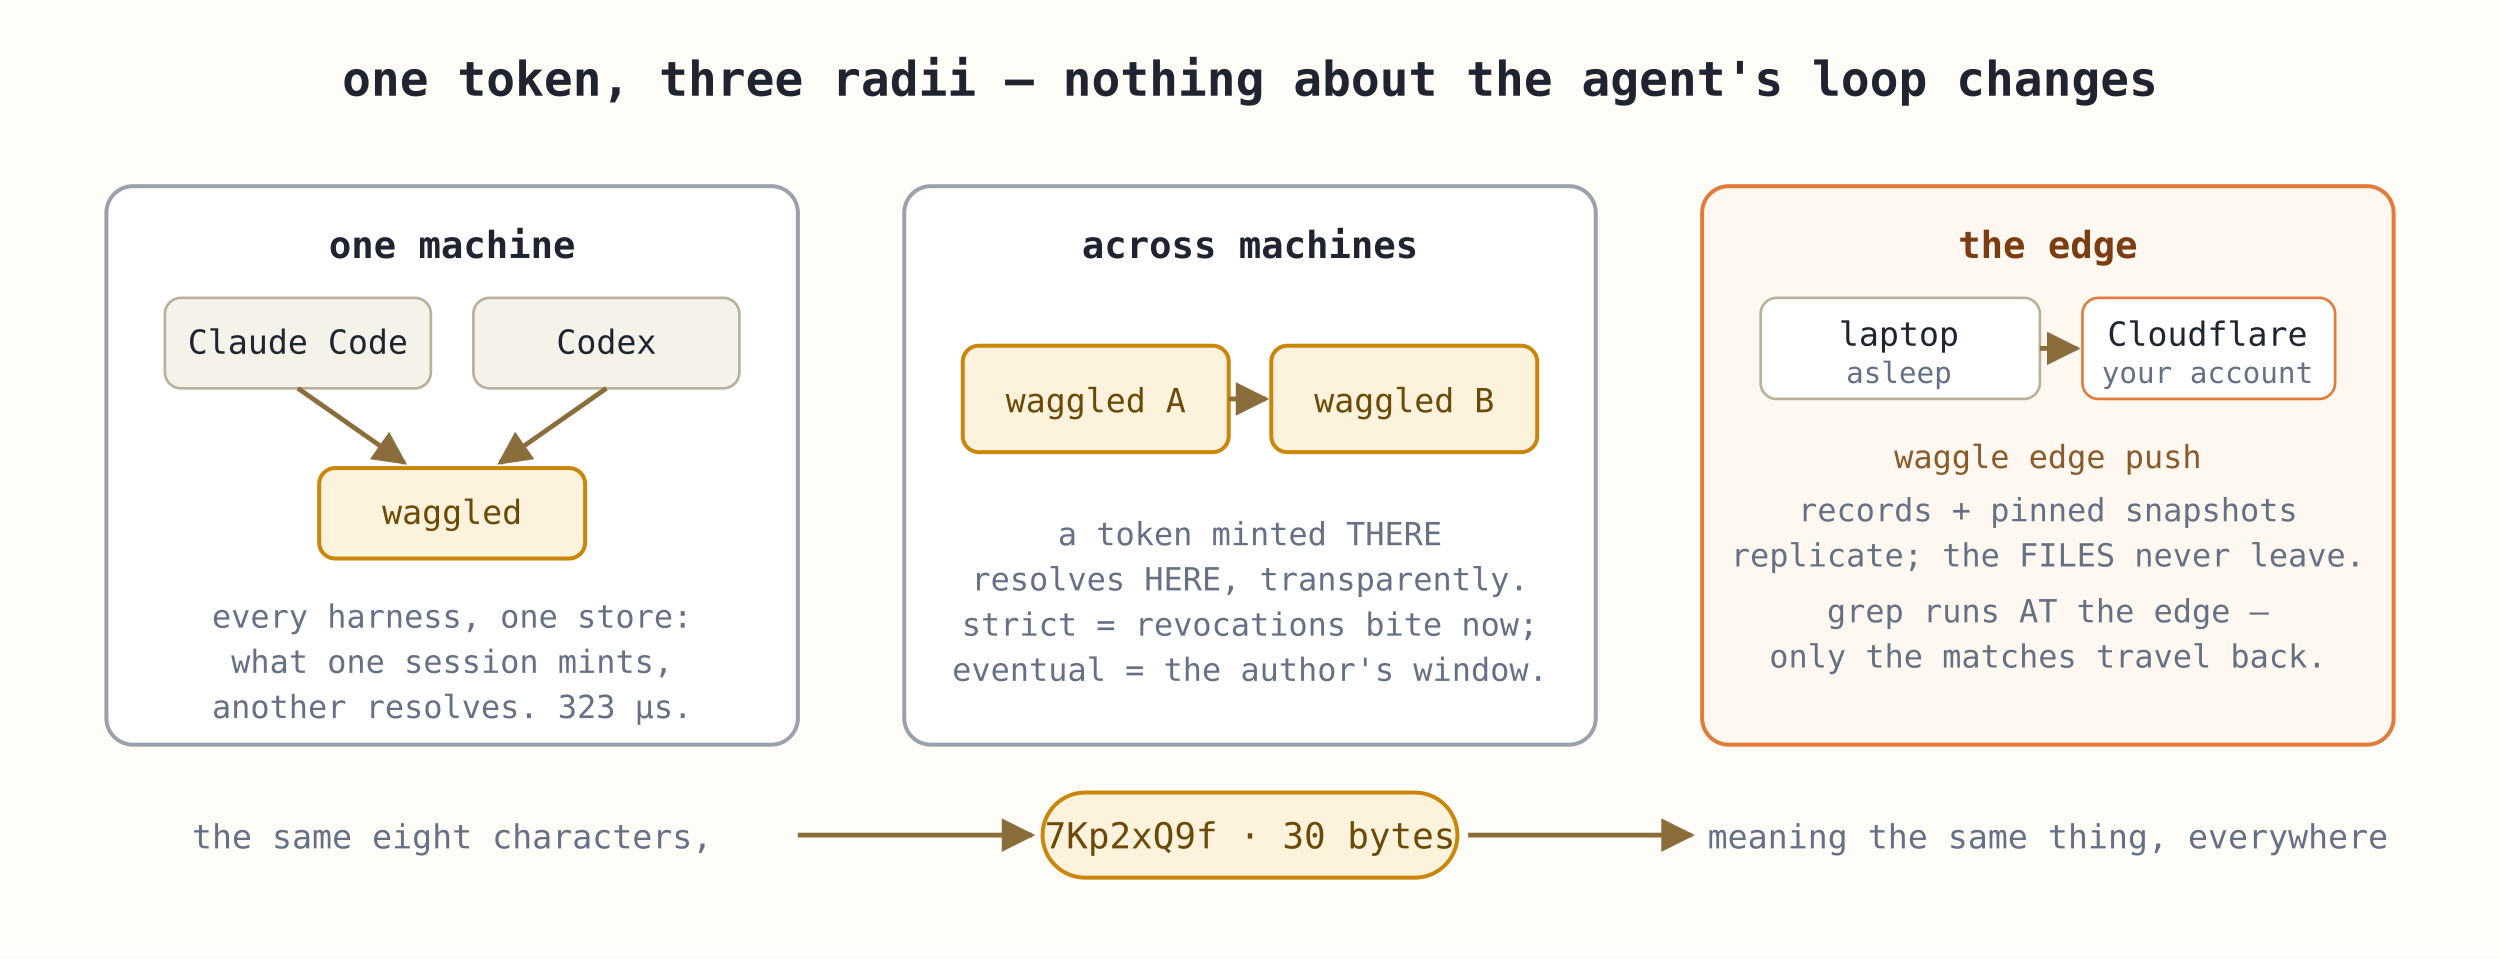
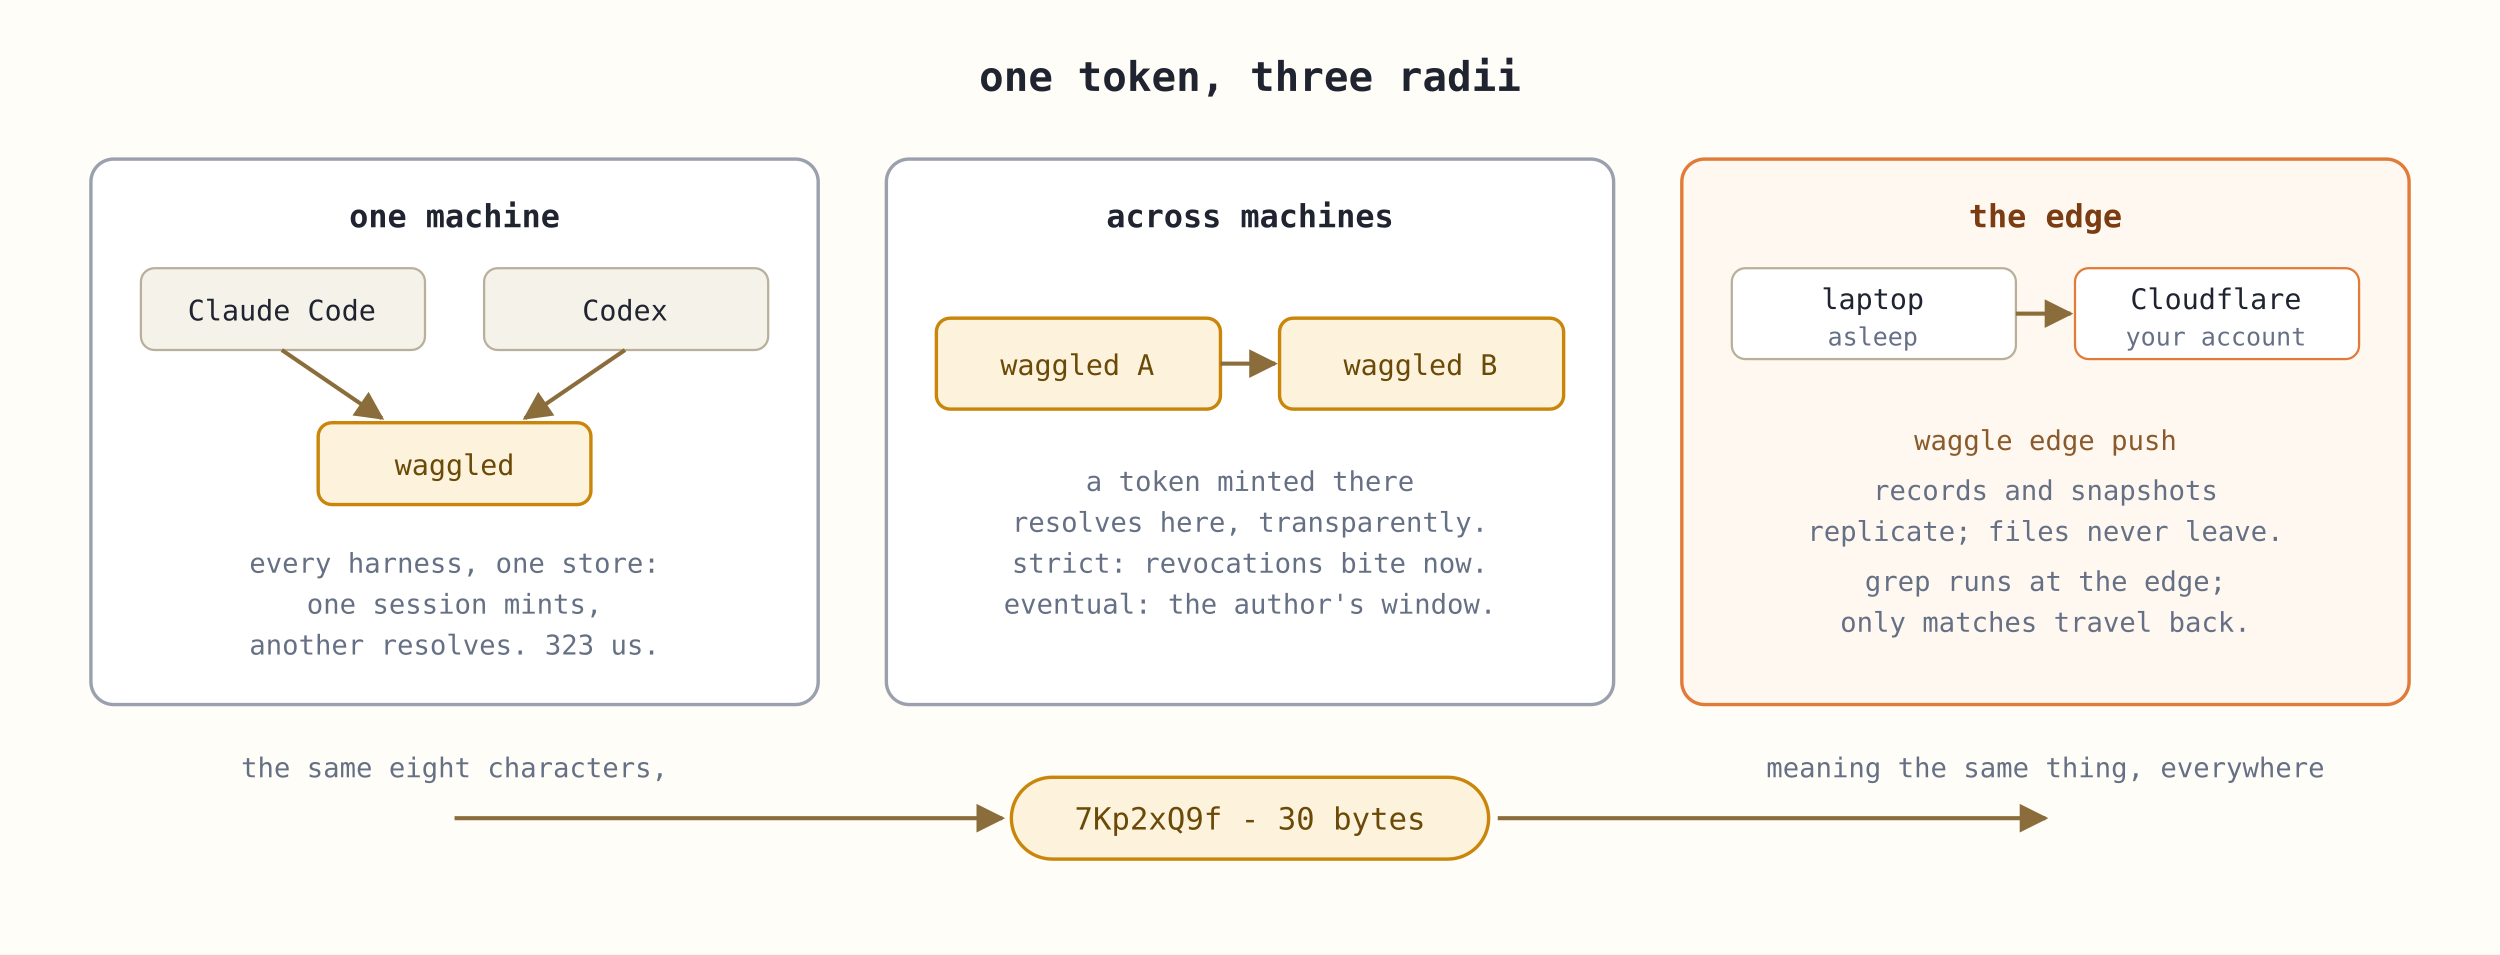
- <svg xmlns="http://www.w3.org/2000/svg" viewBox="0 0 940 360" font-family="ui-monospace, SFMono-Regular, Menlo, Consolas, monospace">
+ <svg xmlns="http://www.w3.org/2000/svg" viewBox="0 0 1100 420" font-family="ui-monospace, SFMono-Regular, Menlo, Consolas, monospace">
  <defs>
    <marker id="ra" viewBox="0 0 10 10" refX="9" refY="5" markerWidth="7" markerHeight="7" orient="auto-start-reverse">
      <path d="M 0 0 L 10 5 L 0 10 z" fill="#8a6d3b" />
    </marker>
  </defs>
-   <rect width="940" height="360" fill="#fffdf8" />
-   <text x="470" y="36" text-anchor="middle" font-size="18" font-weight="bold" fill="#1f2430">one token, three radii — nothing about the agent's loop changes</text>
-   <rect x="40" y="70" width="260" height="210" rx="10" fill="#ffffff" stroke="#9aa1ad" stroke-width="1.5" />
-   <text x="170" y="97" text-anchor="middle" font-size="14" font-weight="bold" fill="#1f2430">one machine</text>
+   <rect width="1100" height="420" fill="#fffdf8" />
+   <text x="550" y="40" text-anchor="middle" font-size="18" font-weight="bold" fill="#1f2430">one token, three radii</text>
+   <rect x="40" y="70" width="320" height="240" rx="10" fill="#ffffff" stroke="#9aa1ad" stroke-width="1.5" />
+   <text x="200" y="100" text-anchor="middle" font-size="14" font-weight="bold" fill="#1f2430">one machine</text>
  <g font-size="12.5" fill="#1f2430">
-     <rect x="62" y="112" width="100" height="34" rx="6" fill="#f5f2ea" stroke="#b9b09c" />
-     <text x="112" y="133" text-anchor="middle">Claude Code</text>
-     <rect x="178" y="112" width="100" height="34" rx="6" fill="#f5f2ea" stroke="#b9b09c" />
-     <text x="228" y="133" text-anchor="middle">Codex</text>
-     <rect x="120" y="176" width="100" height="34" rx="6" fill="#fdf3dd" stroke="#c9860a" stroke-width="1.5" />
-     <text x="170" y="197" text-anchor="middle" fill="#6b4a08">waggled</text>
+     <rect x="62" y="118" width="125" height="36" rx="6" fill="#f5f2ea" stroke="#b9b09c" />
+     <text x="124" y="141" text-anchor="middle">Claude Code</text>
+     <rect x="213" y="118" width="125" height="36" rx="6" fill="#f5f2ea" stroke="#b9b09c" />
+     <text x="275" y="141" text-anchor="middle">Codex</text>
+     <rect x="140" y="186" width="120" height="36" rx="6" fill="#fdf3dd" stroke="#c9860a" stroke-width="1.5" />
+     <text x="200" y="209" text-anchor="middle" fill="#6b4a08">waggled</text>
  </g>
-   <line x1="112" y1="146" x2="152" y2="174" stroke="#8a6d3b" stroke-width="1.8" marker-end="url(#ra)" />
-   <line x1="228" y1="146" x2="188" y2="174" stroke="#8a6d3b" stroke-width="1.8" marker-end="url(#ra)" />
-   <text x="170" y="236" text-anchor="middle" font-size="12" fill="#667085">every harness, one store:</text>
-   <text x="170" y="253" text-anchor="middle" font-size="12" fill="#667085">what one session mints,</text>
-   <text x="170" y="270" text-anchor="middle" font-size="12" fill="#667085">another resolves. 323 µs.</text>
-   <rect x="340" y="70" width="260" height="210" rx="10" fill="#ffffff" stroke="#9aa1ad" stroke-width="1.5" />
-   <text x="470" y="97" text-anchor="middle" font-size="14" font-weight="bold" fill="#1f2430">across machines</text>
+   <line x1="124" y1="154" x2="168" y2="184" stroke="#8a6d3b" stroke-width="1.8" marker-end="url(#ra)" />
+   <line x1="275" y1="154" x2="231" y2="184" stroke="#8a6d3b" stroke-width="1.8" marker-end="url(#ra)" />
+   <g font-size="12" fill="#667085">
+     <text x="200" y="252" text-anchor="middle">every harness, one store:</text>
+     <text x="200" y="270" text-anchor="middle">one session mints,</text>
+     <text x="200" y="288" text-anchor="middle">another resolves. 323 us.</text>
+   </g>
+   <rect x="390" y="70" width="320" height="240" rx="10" fill="#ffffff" stroke="#9aa1ad" stroke-width="1.5" />
+   <text x="550" y="100" text-anchor="middle" font-size="14" font-weight="bold" fill="#1f2430">across machines</text>
+   <g font-size="12.5" fill="#6b4a08">
+     <rect x="412" y="140" width="125" height="40" rx="6" fill="#fdf3dd" stroke="#c9860a" stroke-width="1.5" />
+     <text x="474" y="165" text-anchor="middle">waggled A</text>
+     <rect x="563" y="140" width="125" height="40" rx="6" fill="#fdf3dd" stroke="#c9860a" stroke-width="1.5" />
+     <text x="625" y="165" text-anchor="middle">waggled B</text>
+   </g>
+   <line x1="537" y1="160" x2="561" y2="160" stroke="#8a6d3b" stroke-width="1.8" marker-end="url(#ra)" />
+   <g font-size="12" fill="#667085">
+     <text x="550" y="216" text-anchor="middle">a token minted there</text>
+     <text x="550" y="234" text-anchor="middle">resolves here, transparently.</text>
+     <text x="550" y="252" text-anchor="middle">strict: revocations bite now.</text>
+     <text x="550" y="270" text-anchor="middle">eventual: the author's window.</text>
+   </g>
+   <rect x="740" y="70" width="320" height="240" rx="10" fill="#fef8f1" stroke="#e07b39" stroke-width="1.5" />
+   <text x="900" y="100" text-anchor="middle" font-size="14" font-weight="bold" fill="#7a3c10">the edge</text>
  <g font-size="12.5" fill="#1f2430">
-     <rect x="362" y="130" width="100" height="40" rx="6" fill="#fdf3dd" stroke="#c9860a" stroke-width="1.5" />
-     <text x="412" y="155" text-anchor="middle" fill="#6b4a08">waggled A</text>
-     <rect x="478" y="130" width="100" height="40" rx="6" fill="#fdf3dd" stroke="#c9860a" stroke-width="1.5" />
-     <text x="528" y="155" text-anchor="middle" fill="#6b4a08">waggled B</text>
+     <rect x="762" y="118" width="125" height="40" rx="6" fill="#ffffff" stroke="#b9b09c" />
+     <text x="824" y="136" text-anchor="middle">laptop</text>
+     <text x="824" y="152" text-anchor="middle" font-size="11" fill="#667085">asleep</text>
+     <rect x="913" y="118" width="125" height="40" rx="6" fill="#ffffff" stroke="#e07b39" />
+     <text x="975" y="136" text-anchor="middle">Cloudflare</text>
+     <text x="975" y="152" text-anchor="middle" font-size="11" fill="#667085">your account</text>
  </g>
-   <line x1="462" y1="150" x2="476" y2="150" stroke="#8a6d3b" stroke-width="1.8" marker-end="url(#ra)" />
-   <text x="470" y="205" text-anchor="middle" font-size="12" fill="#667085">a token minted THERE</text>
-   <text x="470" y="222" text-anchor="middle" font-size="12" fill="#667085">resolves HERE, transparently.</text>
-   <text x="470" y="239" text-anchor="middle" font-size="12" fill="#667085">strict = revocations bite now;</text>
-   <text x="470" y="256" text-anchor="middle" font-size="12" fill="#667085">eventual = the author's window.</text>
-   <rect x="640" y="70" width="260" height="210" rx="10" fill="#fef8f1" stroke="#e07b39" stroke-width="1.5" />
-   <text x="770" y="97" text-anchor="middle" font-size="14" font-weight="bold" fill="#7a3c10">the edge</text>
-   <g font-size="12.5">
-     <rect x="662" y="112" width="105" height="38" rx="6" fill="#ffffff" stroke="#b9b09c" />
-     <text x="714" y="130" text-anchor="middle" fill="#1f2430">laptop</text>
-     <text x="714" y="144" text-anchor="middle" font-size="11" fill="#667085">asleep</text>
-     <rect x="783" y="112" width="95" height="38" rx="6" fill="#ffffff" stroke="#e07b39" />
-     <text x="830" y="130" text-anchor="middle" fill="#1f2430">Cloudflare</text>
-     <text x="830" y="144" text-anchor="middle" font-size="11" fill="#667085">your account</text>
+   <line x1="887" y1="138" x2="911" y2="138" stroke="#8a6d3b" stroke-width="1.8" marker-end="url(#ra)" />
+   <g font-size="12" fill="#667085">
+     <text x="900" y="198" text-anchor="middle" fill="#8a5a2b">waggle edge push</text>
+     <text x="900" y="220" text-anchor="middle">records and snapshots</text>
+     <text x="900" y="238" text-anchor="middle">replicate; files never leave.</text>
+     <text x="900" y="260" text-anchor="middle">grep runs at the edge;</text>
+     <text x="900" y="278" text-anchor="middle">only matches travel back.</text>
  </g>
-   <line x1="767" y1="131" x2="781" y2="131" stroke="#8a6d3b" stroke-width="1.8" marker-end="url(#ra)" />
-   <text x="770" y="176" text-anchor="middle" font-size="12" fill="#8a5a2b">waggle edge push</text>
-   <text x="770" y="196" text-anchor="middle" font-size="12" fill="#667085">records + pinned snapshots</text>
-   <text x="770" y="213" text-anchor="middle" font-size="12" fill="#667085">replicate; the FILES never leave.</text>
-   <text x="770" y="234" text-anchor="middle" font-size="12" fill="#667085">grep runs AT the edge —</text>
-   <text x="770" y="251" text-anchor="middle" font-size="12" fill="#667085">only the matches travel back.</text>
-   <rect x="392" y="298" width="156" height="32" rx="16" fill="#fdf3dd" stroke="#c9860a" stroke-width="1.5" />
-   <text x="470" y="319" text-anchor="middle" font-size="13.5" fill="#6b4a08">7Kp2xQ9f · 30 bytes</text>
-   <line x1="300" y1="314" x2="388" y2="314" stroke="#8a6d3b" stroke-width="1.8" marker-end="url(#ra)" />
-   <line x1="552" y1="314" x2="636" y2="314" stroke="#8a6d3b" stroke-width="1.8" marker-end="url(#ra)" />
-   <text x="170" y="319" text-anchor="middle" font-size="12.5" fill="#667085">the same eight characters,</text>
-   <text x="770" y="319" text-anchor="middle" font-size="12.5" fill="#667085">meaning the same thing, everywhere</text>
+   <rect x="445" y="342" width="210" height="36" rx="18" fill="#fdf3dd" stroke="#c9860a" stroke-width="1.5" />
+   <text x="550" y="365" text-anchor="middle" font-size="13.5" fill="#6b4a08">7Kp2xQ9f - 30 bytes</text>
+   <line x1="200" y1="360" x2="441" y2="360" stroke="#8a6d3b" stroke-width="1.8" marker-end="url(#ra)" />
+   <line x1="659" y1="360" x2="900" y2="360" stroke="#8a6d3b" stroke-width="1.8" marker-end="url(#ra)" />
+   <text x="200" y="342" text-anchor="middle" font-size="12" fill="#667085">the same eight characters,</text>
+   <text x="900" y="342" text-anchor="middle" font-size="12" fill="#667085">meaning the same thing, everywhere</text>
</svg>
